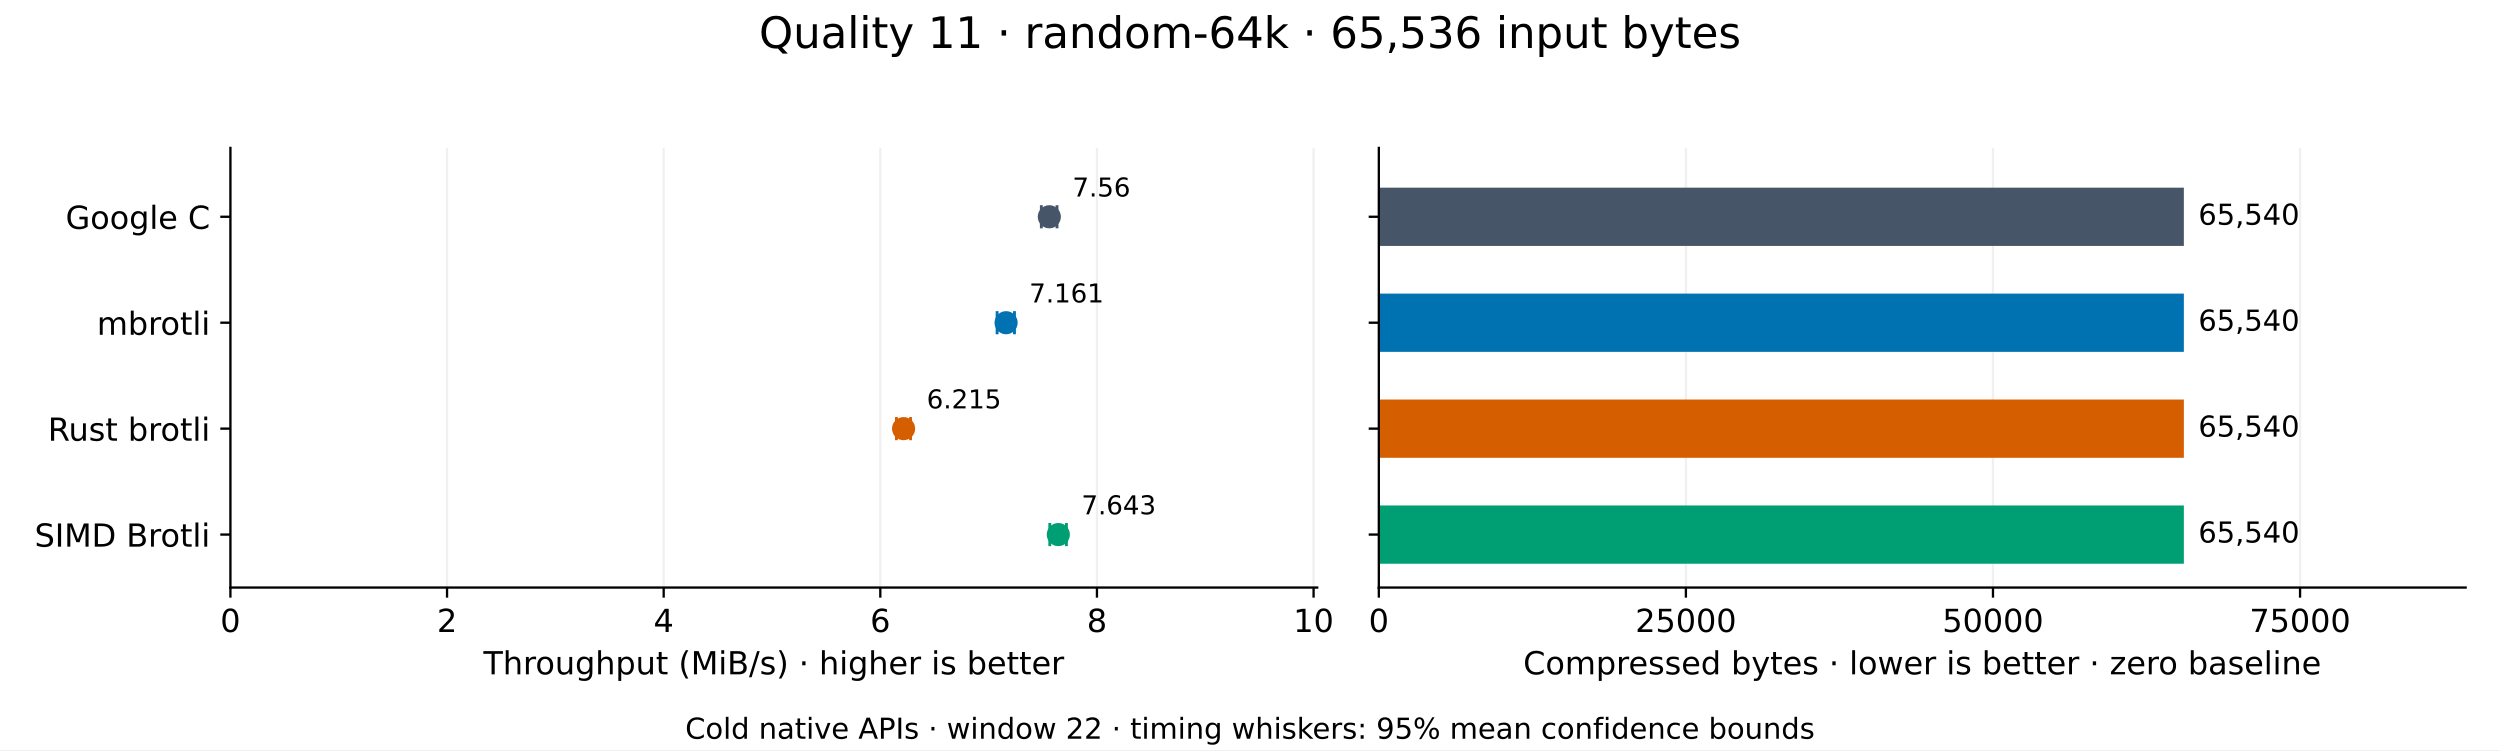
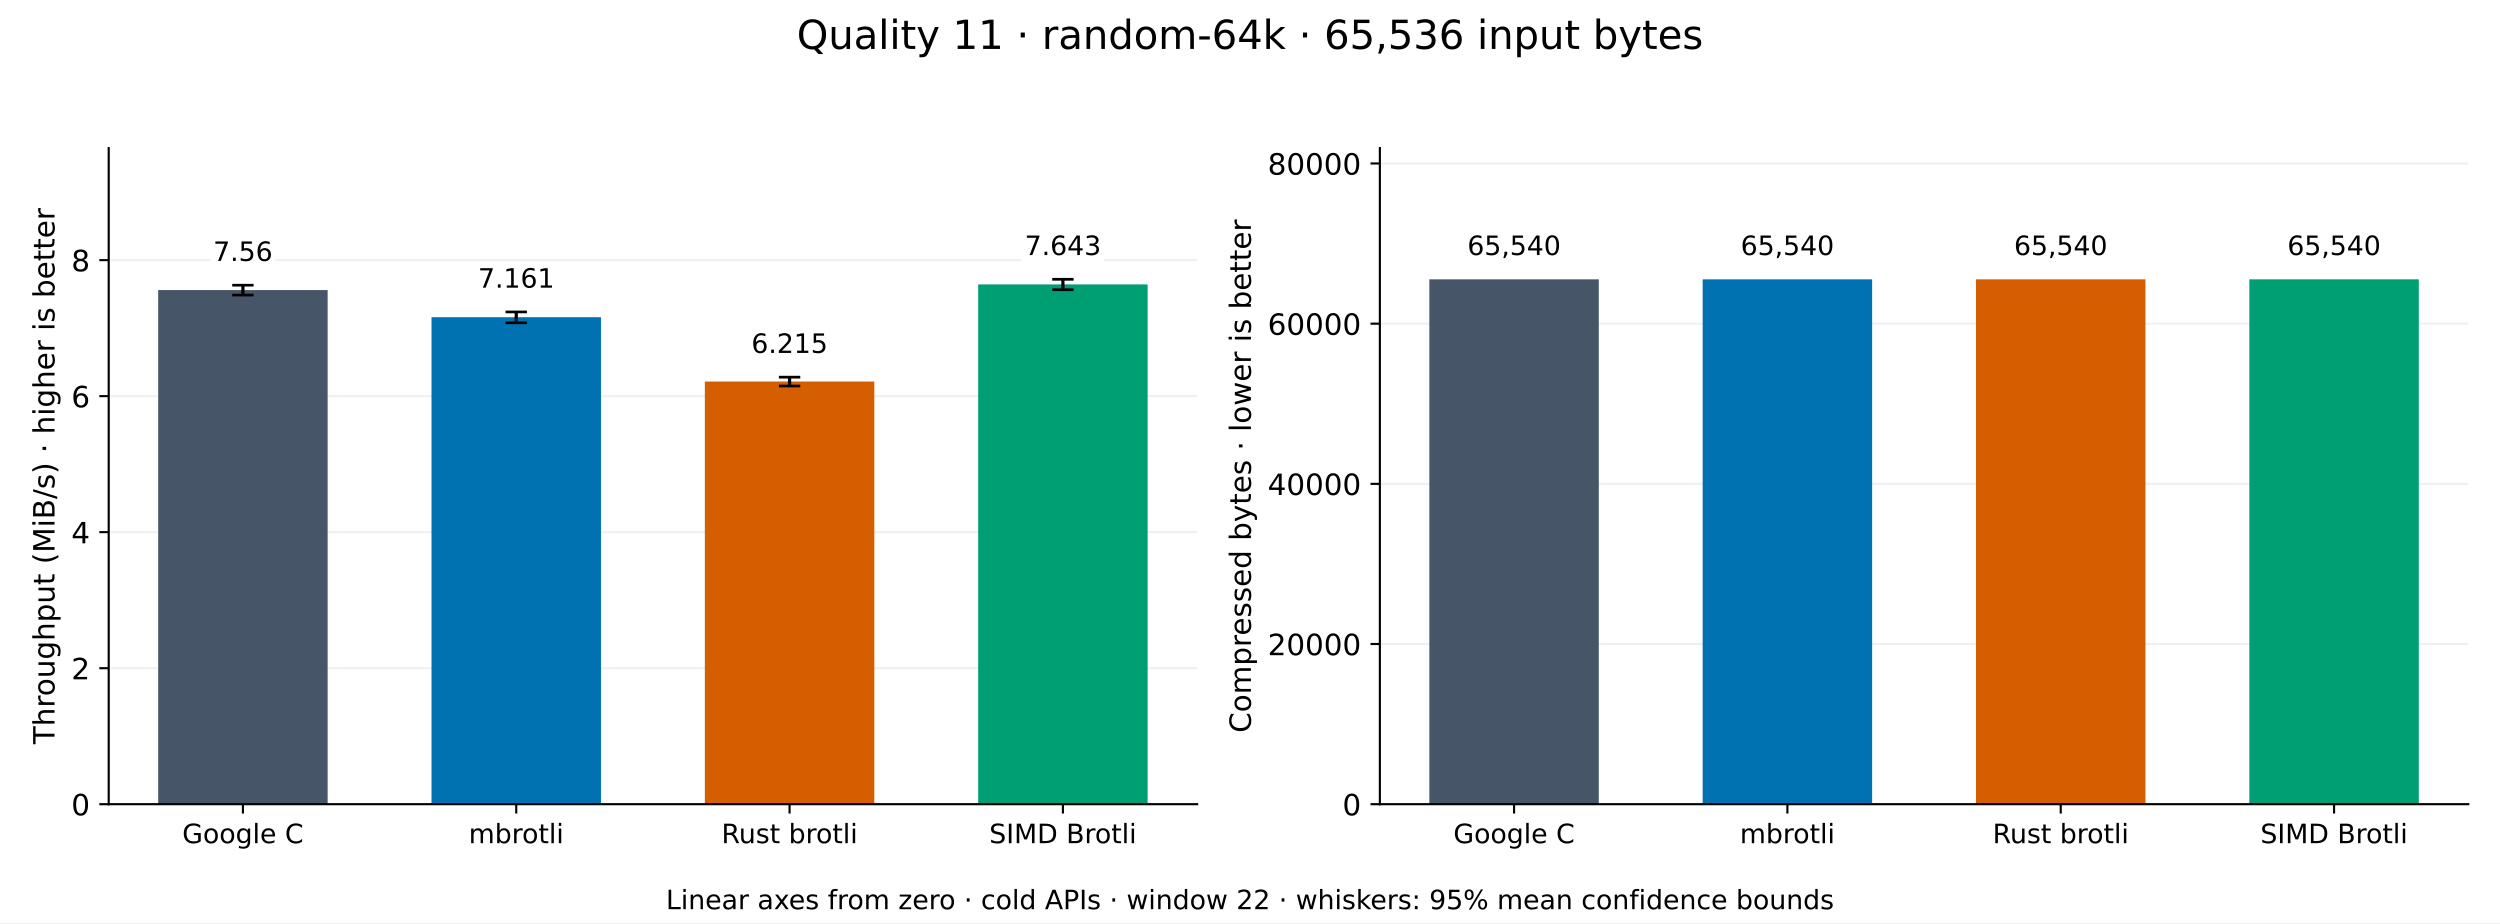
- <svg xmlns="http://www.w3.org/2000/svg" xmlns:xlink="http://www.w3.org/1999/xlink" width="864pt" height="259.2pt" viewBox="0 0 864 259.2" version="1.1">
+ <svg xmlns="http://www.w3.org/2000/svg" xmlns:xlink="http://www.w3.org/1999/xlink" width="936pt" height="345.6pt" viewBox="0 0 936 345.6" version="1.1">
  <defs>
    <style type="text/css">*{stroke-linejoin: round; stroke-linecap: butt}</style>
  </defs>
  <g id="figure_1">
    <g id="patch_1">
-       <path d="M 0 259.2  L 864 259.2  L 864 0  L 0 0  z " style="fill: #ffffff" />
+       <path d="M 0 345.6  L 936 345.6  L 936 0  L 0 0  z " style="fill: #ffffff" />
    </g>
    <g id="axes_1">
      <g id="patch_2">
-         <path d="M 79.63 203.056  L 455.229 203.056  L 455.229 51.12  L 79.63 51.12  z " style="fill: #ffffff" />
+         <path d="M 40.7 301.088  L 448.2 301.088  L 448.2 55.44  L 40.7 55.44  z " style="fill: #ffffff" />
      </g>
      <g id="matplotlib.axis_1">
        <g id="xtick_1">
          <g id="line2d_1">
-             <path d="M 79.63 203.056  L 79.63 51.12  " clip-path="url(#pb1e64dfd3e)" style="fill: none; stroke: #b0b0b0; stroke-opacity: 0.18; stroke-width: 0.8; stroke-linecap: square" />
-           </g>
-           <g id="line2d_2">
            <defs>
              <path id="m3d63aaa0ea" d="M 0 0  L 0 3.5  " style="stroke: #000000; stroke-width: 0.8" />
            </defs>
            <g>
-               <use xlink:href="#m3d63aaa0ea" x="79.63" y="203.056" style="stroke: #000000; stroke-width: 0.8" />
+               <use xlink:href="#m3d63aaa0ea" x="90.947" y="301.088" style="stroke: #000000; stroke-width: 0.8" />
            </g>
          </g>
          <g id="text_1">
-             <text style="font-size: 11px; font-family: 'DejaVu Sans', 'Bitstream Vera Sans', 'Computer Modern Sans Serif', 'Lucida Grande', 'Verdana', 'Geneva', 'Lucid', 'Arial', 'Helvetica', 'Avant Garde', sans-serif; text-anchor: middle" x="79.63" y="218.414" transform="rotate(-0 79.63 218.4143)">0</text>
+             <text style="font-size: 10px; font-family: 'DejaVu Sans', 'Bitstream Vera Sans', 'Computer Modern Sans Serif', 'Lucida Grande', 'Verdana', 'Geneva', 'Lucid', 'Arial', 'Helvetica', 'Avant Garde', sans-serif; text-anchor: middle" x="90.947" y="315.686" transform="rotate(-0 90.94674 315.6864)">Google C</text>
          </g>
        </g>
        <g id="xtick_2">
+           <g id="line2d_2">
+             <g>
+               <use xlink:href="#m3d63aaa0ea" x="193.282" y="301.088" style="stroke: #000000; stroke-width: 0.8" />
+             </g>
+           </g>
+           <g id="text_2">
+             <text style="font-size: 10px; font-family: 'DejaVu Sans', 'Bitstream Vera Sans', 'Computer Modern Sans Serif', 'Lucida Grande', 'Verdana', 'Geneva', 'Lucid', 'Arial', 'Helvetica', 'Avant Garde', sans-serif; text-anchor: middle" x="193.282" y="315.686" transform="rotate(-0 193.2822 315.6864)">mbrotli</text>
+           </g>
+         </g>
+         <g id="xtick_3">
          <g id="line2d_3">
-             <path d="M 154.498 203.056  L 154.498 51.12  " clip-path="url(#pb1e64dfd3e)" style="fill: none; stroke: #b0b0b0; stroke-opacity: 0.18; stroke-width: 0.8; stroke-linecap: square" />
-           </g>
+             <g>
+               <use xlink:href="#m3d63aaa0ea" x="295.618" y="301.088" style="stroke: #000000; stroke-width: 0.8" />
+             </g>
+           </g>
+           <g id="text_3">
+             <text style="font-size: 10px; font-family: 'DejaVu Sans', 'Bitstream Vera Sans', 'Computer Modern Sans Serif', 'Lucida Grande', 'Verdana', 'Geneva', 'Lucid', 'Arial', 'Helvetica', 'Avant Garde', sans-serif; text-anchor: middle" x="295.618" y="315.686" transform="rotate(-0 295.6178 315.6864)">Rust brotli</text>
+           </g>
+         </g>
+         <g id="xtick_4">
          <g id="line2d_4">
            <g>
-               <use xlink:href="#m3d63aaa0ea" x="154.498" y="203.056" style="stroke: #000000; stroke-width: 0.8" />
-             </g>
-           </g>
-           <g id="text_2">
-             <text style="font-size: 11px; font-family: 'DejaVu Sans', 'Bitstream Vera Sans', 'Computer Modern Sans Serif', 'Lucida Grande', 'Verdana', 'Geneva', 'Lucid', 'Arial', 'Helvetica', 'Avant Garde', sans-serif; text-anchor: middle" x="154.498" y="218.414" transform="rotate(-0 154.4984 218.4143)">2</text>
-           </g>
-         </g>
-         <g id="xtick_3">
-           <g id="line2d_5">
-             <path d="M 229.367 203.056  L 229.367 51.12  " clip-path="url(#pb1e64dfd3e)" style="fill: none; stroke: #b0b0b0; stroke-opacity: 0.18; stroke-width: 0.8; stroke-linecap: square" />
-           </g>
-           <g id="line2d_6">
-             <g>
-               <use xlink:href="#m3d63aaa0ea" x="229.367" y="203.056" style="stroke: #000000; stroke-width: 0.8" />
-             </g>
-           </g>
-           <g id="text_3">
-             <text style="font-size: 11px; font-family: 'DejaVu Sans', 'Bitstream Vera Sans', 'Computer Modern Sans Serif', 'Lucida Grande', 'Verdana', 'Geneva', 'Lucid', 'Arial', 'Helvetica', 'Avant Garde', sans-serif; text-anchor: middle" x="229.367" y="218.414" transform="rotate(-0 229.3669 218.4143)">4</text>
-           </g>
-         </g>
-         <g id="xtick_4">
-           <g id="line2d_7">
-             <path d="M 304.235 203.056  L 304.235 51.12  " clip-path="url(#pb1e64dfd3e)" style="fill: none; stroke: #b0b0b0; stroke-opacity: 0.18; stroke-width: 0.8; stroke-linecap: square" />
-           </g>
-           <g id="line2d_8">
-             <g>
-               <use xlink:href="#m3d63aaa0ea" x="304.235" y="203.056" style="stroke: #000000; stroke-width: 0.8" />
+               <use xlink:href="#m3d63aaa0ea" x="397.953" y="301.088" style="stroke: #000000; stroke-width: 0.8" />
            </g>
          </g>
          <g id="text_4">
-             <text style="font-size: 11px; font-family: 'DejaVu Sans', 'Bitstream Vera Sans', 'Computer Modern Sans Serif', 'Lucida Grande', 'Verdana', 'Geneva', 'Lucid', 'Arial', 'Helvetica', 'Avant Garde', sans-serif; text-anchor: middle" x="304.235" y="218.414" transform="rotate(-0 304.2353 218.4143)">6</text>
-           </g>
-         </g>
-         <g id="xtick_5">
-           <g id="line2d_9">
-             <path d="M 379.104 203.056  L 379.104 51.12  " clip-path="url(#pb1e64dfd3e)" style="fill: none; stroke: #b0b0b0; stroke-opacity: 0.18; stroke-width: 0.8; stroke-linecap: square" />
-           </g>
-           <g id="line2d_10">
-             <g>
-               <use xlink:href="#m3d63aaa0ea" x="379.104" y="203.056" style="stroke: #000000; stroke-width: 0.8" />
-             </g>
-           </g>
-           <g id="text_5">
-             <text style="font-size: 11px; font-family: 'DejaVu Sans', 'Bitstream Vera Sans', 'Computer Modern Sans Serif', 'Lucida Grande', 'Verdana', 'Geneva', 'Lucid', 'Arial', 'Helvetica', 'Avant Garde', sans-serif; text-anchor: middle" x="379.104" y="218.414" transform="rotate(-0 379.1037 218.4143)">8</text>
-           </g>
-         </g>
-         <g id="xtick_6">
-           <g id="line2d_11">
-             <path d="M 453.972 203.056  L 453.972 51.12  " clip-path="url(#pb1e64dfd3e)" style="fill: none; stroke: #b0b0b0; stroke-opacity: 0.18; stroke-width: 0.8; stroke-linecap: square" />
-           </g>
-           <g id="line2d_12">
-             <g>
-               <use xlink:href="#m3d63aaa0ea" x="453.972" y="203.056" style="stroke: #000000; stroke-width: 0.8" />
-             </g>
-           </g>
-           <g id="text_6">
-             <text style="font-size: 11px; font-family: 'DejaVu Sans', 'Bitstream Vera Sans', 'Computer Modern Sans Serif', 'Lucida Grande', 'Verdana', 'Geneva', 'Lucid', 'Arial', 'Helvetica', 'Avant Garde', sans-serif; text-anchor: middle" x="453.972" y="218.414" transform="rotate(-0 453.9722 218.4143)">10</text>
-           </g>
-         </g>
-         <g id="text_7">
-           <text style="font-size: 11px; font-family: 'DejaVu Sans', 'Bitstream Vera Sans', 'Computer Modern Sans Serif', 'Lucida Grande', 'Verdana', 'Geneva', 'Lucid', 'Arial', 'Helvetica', 'Avant Garde', sans-serif; text-anchor: middle" x="267.43" y="233.06" transform="rotate(-0 267.4297 233.0602)">Throughput (MiB/s) · higher is better</text>
+             <text style="font-size: 10px; font-family: 'DejaVu Sans', 'Bitstream Vera Sans', 'Computer Modern Sans Serif', 'Lucida Grande', 'Verdana', 'Geneva', 'Lucid', 'Arial', 'Helvetica', 'Avant Garde', sans-serif; text-anchor: middle" x="397.953" y="315.686" transform="rotate(-0 397.9533 315.6864)">SIMD Brotli</text>
+           </g>
        </g>
      </g>
      <g id="matplotlib.axis_2">
        <g id="ytick_1">
-           <g id="line2d_13">
+           <g id="line2d_5">
+             <path d="M 40.7 301.088  L 448.2 301.088  " clip-path="url(#p6d65be8d7a)" style="fill: none; stroke: #b0b0b0; stroke-opacity: 0.18; stroke-width: 0.8; stroke-linecap: square" />
+           </g>
+           <g id="line2d_6">
            <defs>
              <path id="mb6c034703b" d="M 0 0  L -3.5 0  " style="stroke: #000000; stroke-width: 0.8" />
            </defs>
            <g>
-               <use xlink:href="#mb6c034703b" x="79.63" y="74.917" style="stroke: #000000; stroke-width: 0.8" />
+               <use xlink:href="#mb6c034703b" x="40.7" y="301.088" style="stroke: #000000; stroke-width: 0.8" />
+             </g>
+           </g>
+           <g id="text_5">
+             <text style="font-size: 11px; font-family: 'DejaVu Sans', 'Bitstream Vera Sans', 'Computer Modern Sans Serif', 'Lucida Grande', 'Verdana', 'Geneva', 'Lucid', 'Arial', 'Helvetica', 'Avant Garde', sans-serif; text-anchor: end" x="33.7" y="305.267" transform="rotate(-0 33.7 305.2671)">0</text>
+           </g>
+         </g>
+         <g id="ytick_2">
+           <g id="line2d_7">
+             <path d="M 40.7 250.164  L 448.2 250.164  " clip-path="url(#p6d65be8d7a)" style="fill: none; stroke: #b0b0b0; stroke-opacity: 0.18; stroke-width: 0.8; stroke-linecap: square" />
+           </g>
+           <g id="line2d_8">
+             <g>
+               <use xlink:href="#mb6c034703b" x="40.7" y="250.164" style="stroke: #000000; stroke-width: 0.8" />
+             </g>
+           </g>
+           <g id="text_6">
+             <text style="font-size: 11px; font-family: 'DejaVu Sans', 'Bitstream Vera Sans', 'Computer Modern Sans Serif', 'Lucida Grande', 'Verdana', 'Geneva', 'Lucid', 'Arial', 'Helvetica', 'Avant Garde', sans-serif; text-anchor: end" x="33.7" y="254.343" transform="rotate(-0 33.7 254.3434)">2</text>
+           </g>
+         </g>
+         <g id="ytick_3">
+           <g id="line2d_9">
+             <path d="M 40.7 199.24  L 448.2 199.24  " clip-path="url(#p6d65be8d7a)" style="fill: none; stroke: #b0b0b0; stroke-opacity: 0.18; stroke-width: 0.8; stroke-linecap: square" />
+           </g>
+           <g id="line2d_10">
+             <g>
+               <use xlink:href="#mb6c034703b" x="40.7" y="199.24" style="stroke: #000000; stroke-width: 0.8" />
+             </g>
+           </g>
+           <g id="text_7">
+             <text style="font-size: 11px; font-family: 'DejaVu Sans', 'Bitstream Vera Sans', 'Computer Modern Sans Serif', 'Lucida Grande', 'Verdana', 'Geneva', 'Lucid', 'Arial', 'Helvetica', 'Avant Garde', sans-serif; text-anchor: end" x="33.7" y="203.42" transform="rotate(-0 33.7 203.4196)">4</text>
+           </g>
+         </g>
+         <g id="ytick_4">
+           <g id="line2d_11">
+             <path d="M 40.7 148.317  L 448.2 148.317  " clip-path="url(#p6d65be8d7a)" style="fill: none; stroke: #b0b0b0; stroke-opacity: 0.18; stroke-width: 0.8; stroke-linecap: square" />
+           </g>
+           <g id="line2d_12">
+             <g>
+               <use xlink:href="#mb6c034703b" x="40.7" y="148.317" style="stroke: #000000; stroke-width: 0.8" />
            </g>
          </g>
          <g id="text_8">
-             <text style="font-size: 11px; font-family: 'DejaVu Sans', 'Bitstream Vera Sans', 'Computer Modern Sans Serif', 'Lucida Grande', 'Verdana', 'Geneva', 'Lucid', 'Arial', 'Helvetica', 'Avant Garde', sans-serif; text-anchor: end" x="72.63" y="79.096" transform="rotate(-0 72.63 79.09634)">Google C</text>
-           </g>
-         </g>
-         <g id="ytick_2">
+             <text style="font-size: 11px; font-family: 'DejaVu Sans', 'Bitstream Vera Sans', 'Computer Modern Sans Serif', 'Lucida Grande', 'Verdana', 'Geneva', 'Lucid', 'Arial', 'Helvetica', 'Avant Garde', sans-serif; text-anchor: end" x="33.7" y="152.496" transform="rotate(-0 33.7 152.4959)">6</text>
+           </g>
+         </g>
+         <g id="ytick_5">
+           <g id="line2d_13">
+             <path d="M 40.7 97.393  L 448.2 97.393  " clip-path="url(#p6d65be8d7a)" style="fill: none; stroke: #b0b0b0; stroke-opacity: 0.18; stroke-width: 0.8; stroke-linecap: square" />
+           </g>
          <g id="line2d_14">
            <g>
-               <use xlink:href="#mb6c034703b" x="79.63" y="111.528" style="stroke: #000000; stroke-width: 0.8" />
+               <use xlink:href="#mb6c034703b" x="40.7" y="97.393" style="stroke: #000000; stroke-width: 0.8" />
            </g>
          </g>
          <g id="text_9">
-             <text style="font-size: 11px; font-family: 'DejaVu Sans', 'Bitstream Vera Sans', 'Computer Modern Sans Serif', 'Lucida Grande', 'Verdana', 'Geneva', 'Lucid', 'Arial', 'Helvetica', 'Avant Garde', sans-serif; text-anchor: end" x="72.63" y="115.707" transform="rotate(-0 72.63 115.7074)">mbrotli</text>
-           </g>
-         </g>
-         <g id="ytick_3">
-           <g id="line2d_15">
-             <g>
-               <use xlink:href="#mb6c034703b" x="79.63" y="148.139" style="stroke: #000000; stroke-width: 0.8" />
-             </g>
-           </g>
-           <g id="text_10">
-             <text style="font-size: 11px; font-family: 'DejaVu Sans', 'Bitstream Vera Sans', 'Computer Modern Sans Serif', 'Lucida Grande', 'Verdana', 'Geneva', 'Lucid', 'Arial', 'Helvetica', 'Avant Garde', sans-serif; text-anchor: end" x="72.63" y="152.319" transform="rotate(-0 72.63 152.3185)">Rust brotli</text>
-           </g>
-         </g>
-         <g id="ytick_4">
-           <g id="line2d_16">
-             <g>
-               <use xlink:href="#mb6c034703b" x="79.63" y="184.75" style="stroke: #000000; stroke-width: 0.8" />
-             </g>
-           </g>
-           <g id="text_11">
-             <text style="font-size: 11px; font-family: 'DejaVu Sans', 'Bitstream Vera Sans', 'Computer Modern Sans Serif', 'Lucida Grande', 'Verdana', 'Geneva', 'Lucid', 'Arial', 'Helvetica', 'Avant Garde', sans-serif; text-anchor: end" x="72.63" y="188.93" transform="rotate(-0 72.63 188.9296)">SIMD Brotli</text>
-           </g>
-         </g>
+             <text style="font-size: 11px; font-family: 'DejaVu Sans', 'Bitstream Vera Sans', 'Computer Modern Sans Serif', 'Lucida Grande', 'Verdana', 'Geneva', 'Lucid', 'Arial', 'Helvetica', 'Avant Garde', sans-serif; text-anchor: end" x="33.7" y="101.572" transform="rotate(-0 33.7 101.5721)">8</text>
+           </g>
+         </g>
+         <g id="text_10">
+           <text style="font-size: 11px; font-family: 'DejaVu Sans', 'Bitstream Vera Sans', 'Computer Modern Sans Serif', 'Lucida Grande', 'Verdana', 'Geneva', 'Lucid', 'Arial', 'Helvetica', 'Avant Garde', sans-serif; text-anchor: middle" x="20.414" y="178.264" transform="rotate(-90 20.41359 178.264)">Throughput (MiB/s) · higher is better</text>
+         </g>
+       </g>
+       <g id="patch_3">
+         <path d="M 59.223 301.088  L 122.671 301.088  L 122.671 108.59  L 59.223 108.59  z " clip-path="url(#p6d65be8d7a)" style="fill: #475569" />
+       </g>
+       <g id="patch_4">
+         <path d="M 161.558 301.088  L 225.006 301.088  L 225.006 118.749  L 161.558 118.749  z " clip-path="url(#p6d65be8d7a)" style="fill: #0072b2" />
+       </g>
+       <g id="patch_5">
+         <path d="M 263.894 301.088  L 327.342 301.088  L 327.342 142.847  L 263.894 142.847  z " clip-path="url(#p6d65be8d7a)" style="fill: #d55e00" />
+       </g>
+       <g id="patch_6">
+         <path d="M 366.229 301.088  L 429.677 301.088  L 429.677 106.473  L 366.229 106.473  z " clip-path="url(#p6d65be8d7a)" style="fill: #009e73" />
      </g>
      <g id="LineCollection_1">
-         <path d="M 359.888 74.917  L 365.301 74.917  " clip-path="url(#pb1e64dfd3e)" style="fill: none; stroke: #475569; stroke-width: 1.5" />
-       </g>
-       <g id="line2d_17">
+         <path d="M 90.947 110.463  L 90.947 106.781  " clip-path="url(#p6d65be8d7a)" style="fill: none; stroke: #000000; stroke-width: 1.2" />
+         <path d="M 193.282 120.859  L 193.282 116.78  " clip-path="url(#p6d65be8d7a)" style="fill: none; stroke: #000000; stroke-width: 1.2" />
+         <path d="M 295.618 144.529  L 295.618 141.211  " clip-path="url(#p6d65be8d7a)" style="fill: none; stroke: #000000; stroke-width: 1.2" />
+         <path d="M 397.953 108.477  L 397.953 104.57  " clip-path="url(#p6d65be8d7a)" style="fill: none; stroke: #000000; stroke-width: 1.2" />
+       </g>
+       <g id="line2d_15">
        <defs>
-           <path id="m343819dc6d" d="M 0 4  L 0 -4  " style="stroke: #475569" />
+           <path id="ma4d3aa00d3" d="M 4 0  L -4 -0  " style="stroke: #000000" />
        </defs>
-         <g clip-path="url(#pb1e64dfd3e)">
-           <use xlink:href="#m343819dc6d" x="359.888" y="74.917" style="fill: #475569; stroke: #475569" />
-         </g>
-       </g>
-       <g id="line2d_18">
-         <g clip-path="url(#pb1e64dfd3e)">
-           <use xlink:href="#m343819dc6d" x="365.301" y="74.917" style="fill: #475569; stroke: #475569" />
-         </g>
-       </g>
-       <g id="LineCollection_2">
-         <path d="M 344.604 111.528  L 350.601 111.528  " clip-path="url(#pb1e64dfd3e)" style="fill: none; stroke: #0072b2; stroke-width: 1.5" />
-       </g>
-       <g id="line2d_19">
-         <defs>
-           <path id="mbccd0b833d" d="M 0 4  L 0 -4  " style="stroke: #0072b2" />
-         </defs>
-         <g clip-path="url(#pb1e64dfd3e)">
-           <use xlink:href="#mbccd0b833d" x="344.604" y="111.528" style="fill: #0072b2; stroke: #0072b2" />
-         </g>
-       </g>
-       <g id="line2d_20">
-         <g clip-path="url(#pb1e64dfd3e)">
-           <use xlink:href="#mbccd0b833d" x="350.601" y="111.528" style="fill: #0072b2; stroke: #0072b2" />
-         </g>
-       </g>
-       <g id="LineCollection_3">
-         <path d="M 309.804 148.139  L 314.683 148.139  " clip-path="url(#pb1e64dfd3e)" style="fill: none; stroke: #d55e00; stroke-width: 1.5" />
-       </g>
-       <g id="line2d_21">
-         <defs>
-           <path id="mb9350045ea" d="M 0 4  L 0 -4  " style="stroke: #d55e00" />
-         </defs>
-         <g clip-path="url(#pb1e64dfd3e)">
-           <use xlink:href="#mb9350045ea" x="309.804" y="148.139" style="fill: #d55e00; stroke: #d55e00" />
-         </g>
-       </g>
-       <g id="line2d_22">
-         <g clip-path="url(#pb1e64dfd3e)">
-           <use xlink:href="#mb9350045ea" x="314.683" y="148.139" style="fill: #d55e00; stroke: #d55e00" />
-         </g>
-       </g>
-       <g id="LineCollection_4">
-         <path d="M 362.808 184.75  L 368.553 184.75  " clip-path="url(#pb1e64dfd3e)" style="fill: none; stroke: #009e73; stroke-width: 1.5" />
-       </g>
-       <g id="line2d_23">
-         <defs>
-           <path id="md20e1c9300" d="M 0 4  L 0 -4  " style="stroke: #009e73" />
-         </defs>
-         <g clip-path="url(#pb1e64dfd3e)">
-           <use xlink:href="#md20e1c9300" x="362.808" y="184.75" style="fill: #009e73; stroke: #009e73" />
-         </g>
-       </g>
-       <g id="line2d_24">
-         <g clip-path="url(#pb1e64dfd3e)">
-           <use xlink:href="#md20e1c9300" x="368.553" y="184.75" style="fill: #009e73; stroke: #009e73" />
-         </g>
-       </g>
-       <g id="line2d_25">
-         <defs>
-           <path id="m01b95809ec" d="M 0 3.5  C 0.928 3.5 1.819 3.131 2.475 2.475  C 3.131 1.819 3.5 0.928 3.5 0  C 3.5 -0.928 3.131 -1.819 2.475 -2.475  C 1.819 -3.131 0.928 -3.5 0 -3.5  C -0.928 -3.5 -1.819 -3.131 -2.475 -2.475  C -3.131 -1.819 -3.5 -0.928 -3.5 0  C -3.5 0.928 -3.131 1.819 -2.475 2.475  C -1.819 3.131 -0.928 3.5 0 3.5  z " style="stroke: #475569" />
-         </defs>
-         <g clip-path="url(#pb1e64dfd3e)">
-           <use xlink:href="#m01b95809ec" x="362.642" y="74.917" style="fill: #475569; stroke: #475569" />
-         </g>
-       </g>
-       <g id="line2d_26">
-         <defs>
-           <path id="mf6860e5754" d="M 0 3.5  C 0.928 3.5 1.819 3.131 2.475 2.475  C 3.131 1.819 3.5 0.928 3.5 0  C 3.5 -0.928 3.131 -1.819 2.475 -2.475  C 1.819 -3.131 0.928 -3.5 0 -3.5  C -0.928 -3.5 -1.819 -3.131 -2.475 -2.475  C -3.131 -1.819 -3.5 -0.928 -3.5 0  C -3.5 0.928 -3.131 1.819 -2.475 2.475  C -1.819 3.131 -0.928 3.5 0 3.5  z " style="stroke: #0072b2" />
-         </defs>
-         <g clip-path="url(#pb1e64dfd3e)">
-           <use xlink:href="#mf6860e5754" x="347.706" y="111.528" style="fill: #0072b2; stroke: #0072b2" />
-         </g>
-       </g>
-       <g id="line2d_27">
-         <defs>
-           <path id="m3789e0fa28" d="M 0 3.5  C 0.928 3.5 1.819 3.131 2.475 2.475  C 3.131 1.819 3.5 0.928 3.5 0  C 3.5 -0.928 3.131 -1.819 2.475 -2.475  C 1.819 -3.131 0.928 -3.5 0 -3.5  C -0.928 -3.5 -1.819 -3.131 -2.475 -2.475  C -3.131 -1.819 -3.5 -0.928 -3.5 0  C -3.5 0.928 -3.131 1.819 -2.475 2.475  C -1.819 3.131 -0.928 3.5 0 3.5  z " style="stroke: #d55e00" />
-         </defs>
-         <g clip-path="url(#pb1e64dfd3e)">
-           <use xlink:href="#m3789e0fa28" x="312.277" y="148.139" style="fill: #d55e00; stroke: #d55e00" />
-         </g>
-       </g>
-       <g id="line2d_28">
-         <defs>
-           <path id="m137a43ea54" d="M 0 3.5  C 0.928 3.5 1.819 3.131 2.475 2.475  C 3.131 1.819 3.5 0.928 3.5 0  C 3.5 -0.928 3.131 -1.819 2.475 -2.475  C 1.819 -3.131 0.928 -3.5 0 -3.5  C -0.928 -3.5 -1.819 -3.131 -2.475 -2.475  C -3.131 -1.819 -3.5 -0.928 -3.5 0  C -3.5 0.928 -3.131 1.819 -2.475 2.475  C -1.819 3.131 -0.928 3.5 0 3.5  z " style="stroke: #009e73" />
-         </defs>
-         <g clip-path="url(#pb1e64dfd3e)">
-           <use xlink:href="#m137a43ea54" x="365.754" y="184.75" style="fill: #009e73; stroke: #009e73" />
-         </g>
-       </g>
-       <g id="patch_3">
-         <path d="M 79.63 203.056  L 79.63 51.12  " style="fill: none; stroke: #000000; stroke-width: 0.8; stroke-linejoin: miter; stroke-linecap: square" />
-       </g>
-       <g id="patch_4">
-         <path d="M 79.63 203.056  L 455.229 203.056  " style="fill: none; stroke: #000000; stroke-width: 0.8; stroke-linejoin: miter; stroke-linecap: square" />
+         <g clip-path="url(#p6d65be8d7a)">
+           <use xlink:href="#ma4d3aa00d3" x="90.947" y="110.463" style="fill: #1f77b4; stroke: #000000" />
+           <use xlink:href="#ma4d3aa00d3" x="193.282" y="120.859" style="fill: #1f77b4; stroke: #000000" />
+           <use xlink:href="#ma4d3aa00d3" x="295.618" y="144.529" style="fill: #1f77b4; stroke: #000000" />
+           <use xlink:href="#ma4d3aa00d3" x="397.953" y="108.477" style="fill: #1f77b4; stroke: #000000" />
+         </g>
+       </g>
+       <g id="line2d_16">
+         <g clip-path="url(#p6d65be8d7a)">
+           <use xlink:href="#ma4d3aa00d3" x="90.947" y="106.781" style="fill: #1f77b4; stroke: #000000" />
+           <use xlink:href="#ma4d3aa00d3" x="193.282" y="116.78" style="fill: #1f77b4; stroke: #000000" />
+           <use xlink:href="#ma4d3aa00d3" x="295.618" y="141.211" style="fill: #1f77b4; stroke: #000000" />
+           <use xlink:href="#ma4d3aa00d3" x="397.953" y="104.57" style="fill: #1f77b4; stroke: #000000" />
+         </g>
+       </g>
+       <g id="patch_7">
+         <path d="M 40.7 301.088  L 40.7 55.44  " style="fill: none; stroke: #000000; stroke-width: 0.8; stroke-linejoin: miter; stroke-linecap: square" />
+       </g>
+       <g id="patch_8">
+         <path d="M 40.7 301.088  L 448.2 301.088  " style="fill: none; stroke: #000000; stroke-width: 0.8; stroke-linejoin: miter; stroke-linecap: square" />
+       </g>
+       <g id="text_11">
+         <g id="patch_9">
+           <path d="M 78.814 100.781  L 103.08 100.781  L 103.08 89.103  L 78.814 89.103  z " style="fill: #ffffff; opacity: 0.9" />
+         </g>
+         <text style="font-size: 10px; font-family: 'DejaVu Sans', 'Bitstream Vera Sans', 'Computer Modern Sans Serif', 'Lucida Grande', 'Verdana', 'Geneva', 'Lucid', 'Arial', 'Helvetica', 'Avant Garde', sans-serif; text-anchor: middle" x="90.947" y="97.701" transform="rotate(-0 90.94674 97.70137)">7.56</text>
      </g>
      <g id="text_12">
-         <text style="font-size: 9px; font-family: 'DejaVu Sans', 'Bitstream Vera Sans', 'Computer Modern Sans Serif', 'Lucida Grande', 'Verdana', 'Geneva', 'Lucid', 'Arial', 'Helvetica', 'Avant Garde', sans-serif; text-anchor: start" x="370.642" y="67.917" transform="rotate(-0 370.6416 67.9172)">7.56</text>
+         <g id="patch_10">
+           <path d="M 177.968 110.78  L 208.596 110.78  L 208.596 99.101  L 177.968 99.101  z " style="fill: #ffffff; opacity: 0.9" />
+         </g>
+         <text style="font-size: 10px; font-family: 'DejaVu Sans', 'Bitstream Vera Sans', 'Computer Modern Sans Serif', 'Lucida Grande', 'Verdana', 'Geneva', 'Lucid', 'Arial', 'Helvetica', 'Avant Garde', sans-serif; text-anchor: middle" x="193.282" y="107.7" transform="rotate(-0 193.2822 107.6999)">7.161</text>
      </g>
      <g id="text_13">
-         <text style="font-size: 9px; font-family: 'DejaVu Sans', 'Bitstream Vera Sans', 'Computer Modern Sans Serif', 'Lucida Grande', 'Verdana', 'Geneva', 'Lucid', 'Arial', 'Helvetica', 'Avant Garde', sans-serif; text-anchor: start" x="355.706" y="104.528" transform="rotate(-0 355.7059 104.5283)">7.161</text>
+         <g id="patch_11">
+           <path d="M 280.304 135.211  L 310.932 135.211  L 310.932 123.533  L 280.304 123.533  z " style="fill: #ffffff; opacity: 0.9" />
+         </g>
+         <text style="font-size: 10px; font-family: 'DejaVu Sans', 'Bitstream Vera Sans', 'Computer Modern Sans Serif', 'Lucida Grande', 'Verdana', 'Geneva', 'Lucid', 'Arial', 'Helvetica', 'Avant Garde', sans-serif; text-anchor: middle" x="295.618" y="132.131" transform="rotate(-0 295.6178 132.131)">6.215</text>
      </g>
      <g id="text_14">
-         <text style="font-size: 9px; font-family: 'DejaVu Sans', 'Bitstream Vera Sans', 'Computer Modern Sans Serif', 'Lucida Grande', 'Verdana', 'Geneva', 'Lucid', 'Arial', 'Helvetica', 'Avant Garde', sans-serif; text-anchor: start" x="320.277" y="141.139" transform="rotate(-0 320.2768 141.1394)">6.215</text>
-       </g>
-       <g id="text_15">
-         <text style="font-size: 9px; font-family: 'DejaVu Sans', 'Bitstream Vera Sans', 'Computer Modern Sans Serif', 'Lucida Grande', 'Verdana', 'Geneva', 'Lucid', 'Arial', 'Helvetica', 'Avant Garde', sans-serif; text-anchor: start" x="373.754" y="177.75" transform="rotate(-0 373.7541 177.7505)">7.643</text>
+         <g id="patch_12">
+           <path d="M 382.639 98.57  L 413.267 98.57  L 413.267 86.891  L 382.639 86.891  z " style="fill: #ffffff; opacity: 0.9" />
+         </g>
+         <text style="font-size: 10px; font-family: 'DejaVu Sans', 'Bitstream Vera Sans', 'Computer Modern Sans Serif', 'Lucida Grande', 'Verdana', 'Geneva', 'Lucid', 'Arial', 'Helvetica', 'Avant Garde', sans-serif; text-anchor: middle" x="397.953" y="95.49" transform="rotate(-0 397.9533 95.48991)">7.643</text>
      </g>
    </g>
    <g id="axes_2">
-       <g id="patch_5">
-         <path d="M 476.521 203.056  L 852.12 203.056  L 852.12 51.12  L 476.521 51.12  z " style="fill: #ffffff" />
+       <g id="patch_13">
+         <path d="M 516.62 301.088  L 924.12 301.088  L 924.12 55.44  L 516.62 55.44  z " style="fill: #ffffff" />
      </g>
      <g id="matplotlib.axis_3">
+         <g id="xtick_5">
+           <g id="line2d_17">
+             <g>
+               <use xlink:href="#m3d63aaa0ea" x="566.867" y="301.088" style="stroke: #000000; stroke-width: 0.8" />
+             </g>
+           </g>
+           <g id="text_15">
+             <text style="font-size: 10px; font-family: 'DejaVu Sans', 'Bitstream Vera Sans', 'Computer Modern Sans Serif', 'Lucida Grande', 'Verdana', 'Geneva', 'Lucid', 'Arial', 'Helvetica', 'Avant Garde', sans-serif; text-anchor: middle" x="566.867" y="315.686" transform="rotate(-0 566.8667 315.6864)">Google C</text>
+           </g>
+         </g>
+         <g id="xtick_6">
+           <g id="line2d_18">
+             <g>
+               <use xlink:href="#m3d63aaa0ea" x="669.202" y="301.088" style="stroke: #000000; stroke-width: 0.8" />
+             </g>
+           </g>
+           <g id="text_16">
+             <text style="font-size: 10px; font-family: 'DejaVu Sans', 'Bitstream Vera Sans', 'Computer Modern Sans Serif', 'Lucida Grande', 'Verdana', 'Geneva', 'Lucid', 'Arial', 'Helvetica', 'Avant Garde', sans-serif; text-anchor: middle" x="669.202" y="315.686" transform="rotate(-0 669.2022 315.6864)">mbrotli</text>
+           </g>
+         </g>
        <g id="xtick_7">
+           <g id="line2d_19">
+             <g>
+               <use xlink:href="#m3d63aaa0ea" x="771.538" y="301.088" style="stroke: #000000; stroke-width: 0.8" />
+             </g>
+           </g>
+           <g id="text_17">
+             <text style="font-size: 10px; font-family: 'DejaVu Sans', 'Bitstream Vera Sans', 'Computer Modern Sans Serif', 'Lucida Grande', 'Verdana', 'Geneva', 'Lucid', 'Arial', 'Helvetica', 'Avant Garde', sans-serif; text-anchor: middle" x="771.538" y="315.686" transform="rotate(-0 771.5378 315.6864)">Rust brotli</text>
+           </g>
+         </g>
+         <g id="xtick_8">
+           <g id="line2d_20">
+             <g>
+               <use xlink:href="#m3d63aaa0ea" x="873.873" y="301.088" style="stroke: #000000; stroke-width: 0.8" />
+             </g>
+           </g>
+           <g id="text_18">
+             <text style="font-size: 10px; font-family: 'DejaVu Sans', 'Bitstream Vera Sans', 'Computer Modern Sans Serif', 'Lucida Grande', 'Verdana', 'Geneva', 'Lucid', 'Arial', 'Helvetica', 'Avant Garde', sans-serif; text-anchor: middle" x="873.873" y="315.686" transform="rotate(-0 873.8733 315.6864)">SIMD Brotli</text>
+           </g>
+         </g>
+       </g>
+       <g id="matplotlib.axis_4">
+         <g id="ytick_6">
+           <g id="line2d_21">
+             <path d="M 516.62 301.088  L 924.12 301.088  " clip-path="url(#pdd3405b5dc)" style="fill: none; stroke: #b0b0b0; stroke-opacity: 0.18; stroke-width: 0.8; stroke-linecap: square" />
+           </g>
+           <g id="line2d_22">
+             <g>
+               <use xlink:href="#mb6c034703b" x="516.62" y="301.088" style="stroke: #000000; stroke-width: 0.8" />
+             </g>
+           </g>
+           <g id="text_19">
+             <text style="font-size: 11px; font-family: 'DejaVu Sans', 'Bitstream Vera Sans', 'Computer Modern Sans Serif', 'Lucida Grande', 'Verdana', 'Geneva', 'Lucid', 'Arial', 'Helvetica', 'Avant Garde', sans-serif; text-anchor: end" x="509.62" y="305.267" transform="rotate(-0 509.62 305.2671)">0</text>
+           </g>
+         </g>
+         <g id="ytick_7">
+           <g id="line2d_23">
+             <path d="M 516.62 241.119  L 924.12 241.119  " clip-path="url(#pdd3405b5dc)" style="fill: none; stroke: #b0b0b0; stroke-opacity: 0.18; stroke-width: 0.8; stroke-linecap: square" />
+           </g>
+           <g id="line2d_24">
+             <g>
+               <use xlink:href="#mb6c034703b" x="516.62" y="241.119" style="stroke: #000000; stroke-width: 0.8" />
+             </g>
+           </g>
+           <g id="text_20">
+             <text style="font-size: 11px; font-family: 'DejaVu Sans', 'Bitstream Vera Sans', 'Computer Modern Sans Serif', 'Lucida Grande', 'Verdana', 'Geneva', 'Lucid', 'Arial', 'Helvetica', 'Avant Garde', sans-serif; text-anchor: end" x="509.62" y="245.298" transform="rotate(-0 509.62 245.2981)">20000</text>
+           </g>
+         </g>
+         <g id="ytick_8">
+           <g id="line2d_25">
+             <path d="M 516.62 181.15  L 924.12 181.15  " clip-path="url(#pdd3405b5dc)" style="fill: none; stroke: #b0b0b0; stroke-opacity: 0.18; stroke-width: 0.8; stroke-linecap: square" />
+           </g>
+           <g id="line2d_26">
+             <g>
+               <use xlink:href="#mb6c034703b" x="516.62" y="181.15" style="stroke: #000000; stroke-width: 0.8" />
+             </g>
+           </g>
+           <g id="text_21">
+             <text style="font-size: 11px; font-family: 'DejaVu Sans', 'Bitstream Vera Sans', 'Computer Modern Sans Serif', 'Lucida Grande', 'Verdana', 'Geneva', 'Lucid', 'Arial', 'Helvetica', 'Avant Garde', sans-serif; text-anchor: end" x="509.62" y="185.329" transform="rotate(-0 509.62 185.3291)">40000</text>
+           </g>
+         </g>
+         <g id="ytick_9">
+           <g id="line2d_27">
+             <path d="M 516.62 121.181  L 924.12 121.181  " clip-path="url(#pdd3405b5dc)" style="fill: none; stroke: #b0b0b0; stroke-opacity: 0.18; stroke-width: 0.8; stroke-linecap: square" />
+           </g>
+           <g id="line2d_28">
+             <g>
+               <use xlink:href="#mb6c034703b" x="516.62" y="121.181" style="stroke: #000000; stroke-width: 0.8" />
+             </g>
+           </g>
+           <g id="text_22">
+             <text style="font-size: 11px; font-family: 'DejaVu Sans', 'Bitstream Vera Sans', 'Computer Modern Sans Serif', 'Lucida Grande', 'Verdana', 'Geneva', 'Lucid', 'Arial', 'Helvetica', 'Avant Garde', sans-serif; text-anchor: end" x="509.62" y="125.36" transform="rotate(-0 509.62 125.3602)">60000</text>
+           </g>
+         </g>
+         <g id="ytick_10">
          <g id="line2d_29">
-             <path d="M 476.521 203.056  L 476.521 51.12  " clip-path="url(#pc8029c074c)" style="fill: none; stroke: #b0b0b0; stroke-opacity: 0.18; stroke-width: 0.8; stroke-linecap: square" />
+             <path d="M 516.62 61.212  L 924.12 61.212  " clip-path="url(#pdd3405b5dc)" style="fill: none; stroke: #b0b0b0; stroke-opacity: 0.18; stroke-width: 0.8; stroke-linecap: square" />
          </g>
          <g id="line2d_30">
            <g>
-               <use xlink:href="#m3d63aaa0ea" x="476.521" y="203.056" style="stroke: #000000; stroke-width: 0.8" />
-             </g>
-           </g>
-           <g id="text_16">
-             <text style="font-size: 11px; font-family: 'DejaVu Sans', 'Bitstream Vera Sans', 'Computer Modern Sans Serif', 'Lucida Grande', 'Verdana', 'Geneva', 'Lucid', 'Arial', 'Helvetica', 'Avant Garde', sans-serif; text-anchor: middle" x="476.521" y="218.414" transform="rotate(-0 476.5206 218.4143)">0</text>
-           </g>
-         </g>
-         <g id="xtick_8">
-           <g id="line2d_31">
-             <path d="M 582.647 203.056  L 582.647 51.12  " clip-path="url(#pc8029c074c)" style="fill: none; stroke: #b0b0b0; stroke-opacity: 0.18; stroke-width: 0.8; stroke-linecap: square" />
-           </g>
-           <g id="line2d_32">
-             <g>
-               <use xlink:href="#m3d63aaa0ea" x="582.647" y="203.056" style="stroke: #000000; stroke-width: 0.8" />
-             </g>
-           </g>
-           <g id="text_17">
-             <text style="font-size: 11px; font-family: 'DejaVu Sans', 'Bitstream Vera Sans', 'Computer Modern Sans Serif', 'Lucida Grande', 'Verdana', 'Geneva', 'Lucid', 'Arial', 'Helvetica', 'Avant Garde', sans-serif; text-anchor: middle" x="582.647" y="218.414" transform="rotate(-0 582.6473 218.4143)">25000</text>
-           </g>
-         </g>
-         <g id="xtick_9">
-           <g id="line2d_33">
-             <path d="M 688.774 203.056  L 688.774 51.12  " clip-path="url(#pc8029c074c)" style="fill: none; stroke: #b0b0b0; stroke-opacity: 0.18; stroke-width: 0.8; stroke-linecap: square" />
-           </g>
-           <g id="line2d_34">
-             <g>
-               <use xlink:href="#m3d63aaa0ea" x="688.774" y="203.056" style="stroke: #000000; stroke-width: 0.8" />
-             </g>
-           </g>
-           <g id="text_18">
-             <text style="font-size: 11px; font-family: 'DejaVu Sans', 'Bitstream Vera Sans', 'Computer Modern Sans Serif', 'Lucida Grande', 'Verdana', 'Geneva', 'Lucid', 'Arial', 'Helvetica', 'Avant Garde', sans-serif; text-anchor: middle" x="688.774" y="218.414" transform="rotate(-0 688.774 218.4143)">50000</text>
-           </g>
-         </g>
-         <g id="xtick_10">
-           <g id="line2d_35">
-             <path d="M 794.901 203.056  L 794.901 51.12  " clip-path="url(#pc8029c074c)" style="fill: none; stroke: #b0b0b0; stroke-opacity: 0.18; stroke-width: 0.8; stroke-linecap: square" />
-           </g>
-           <g id="line2d_36">
-             <g>
-               <use xlink:href="#m3d63aaa0ea" x="794.901" y="203.056" style="stroke: #000000; stroke-width: 0.8" />
-             </g>
-           </g>
-           <g id="text_19">
-             <text style="font-size: 11px; font-family: 'DejaVu Sans', 'Bitstream Vera Sans', 'Computer Modern Sans Serif', 'Lucida Grande', 'Verdana', 'Geneva', 'Lucid', 'Arial', 'Helvetica', 'Avant Garde', sans-serif; text-anchor: middle" x="794.901" y="218.414" transform="rotate(-0 794.9007 218.4143)">75000</text>
-           </g>
-         </g>
-         <g id="text_20">
-           <text style="font-size: 11px; font-family: 'DejaVu Sans', 'Bitstream Vera Sans', 'Computer Modern Sans Serif', 'Lucida Grande', 'Verdana', 'Geneva', 'Lucid', 'Arial', 'Helvetica', 'Avant Garde', sans-serif; text-anchor: middle" x="664.32" y="233.06" transform="rotate(-0 664.3203 233.0602)">Compressed bytes · lower is better · zero baseline</text>
-         </g>
-       </g>
-       <g id="matplotlib.axis_4">
-         <g id="ytick_5">
-           <g id="line2d_37">
-             <g>
-               <use xlink:href="#mb6c034703b" x="476.521" y="74.917" style="stroke: #000000; stroke-width: 0.8" />
-             </g>
-           </g>
-         </g>
-         <g id="ytick_6">
-           <g id="line2d_38">
-             <g>
-               <use xlink:href="#mb6c034703b" x="476.521" y="111.528" style="stroke: #000000; stroke-width: 0.8" />
-             </g>
-           </g>
-         </g>
-         <g id="ytick_7">
-           <g id="line2d_39">
-             <g>
-               <use xlink:href="#mb6c034703b" x="476.521" y="148.139" style="stroke: #000000; stroke-width: 0.8" />
-             </g>
-           </g>
-         </g>
-         <g id="ytick_8">
-           <g id="line2d_40">
-             <g>
-               <use xlink:href="#mb6c034703b" x="476.521" y="184.75" style="stroke: #000000; stroke-width: 0.8" />
-             </g>
-           </g>
-         </g>
-       </g>
-       <g id="patch_6">
-         <path d="M 476.521 64.849  L 754.742 64.849  L 754.742 84.985  L 476.521 84.985  z " clip-path="url(#pc8029c074c)" style="fill: #475569" />
-       </g>
-       <g id="patch_7">
-         <path d="M 476.521 101.46  L 754.742 101.46  L 754.742 121.596  L 476.521 121.596  z " clip-path="url(#pc8029c074c)" style="fill: #0072b2" />
-       </g>
-       <g id="patch_8">
-         <path d="M 476.521 138.071  L 754.742 138.071  L 754.742 158.207  L 476.521 158.207  z " clip-path="url(#pc8029c074c)" style="fill: #d55e00" />
-       </g>
-       <g id="patch_9">
-         <path d="M 476.521 174.682  L 754.742 174.682  L 754.742 194.819  L 476.521 194.819  z " clip-path="url(#pc8029c074c)" style="fill: #009e73" />
-       </g>
-       <g id="patch_10">
-         <path d="M 476.521 203.056  L 476.521 51.12  " style="fill: none; stroke: #000000; stroke-width: 0.8; stroke-linejoin: miter; stroke-linecap: square" />
-       </g>
-       <g id="patch_11">
-         <path d="M 476.521 203.056  L 852.12 203.056  " style="fill: none; stroke: #000000; stroke-width: 0.8; stroke-linejoin: miter; stroke-linecap: square" />
-       </g>
-       <g id="text_21">
-         <text style="font-size: 10px; font-family: 'DejaVu Sans', 'Bitstream Vera Sans', 'Computer Modern Sans Serif', 'Lucida Grande', 'Verdana', 'Geneva', 'Lucid', 'Arial', 'Helvetica', 'Avant Garde', sans-serif; text-anchor: start" x="759.742" y="77.677" transform="rotate(-0 759.7424 77.67658)">65,540</text>
-       </g>
-       <g id="text_22">
-         <text style="font-size: 10px; font-family: 'DejaVu Sans', 'Bitstream Vera Sans', 'Computer Modern Sans Serif', 'Lucida Grande', 'Verdana', 'Geneva', 'Lucid', 'Arial', 'Helvetica', 'Avant Garde', sans-serif; text-anchor: start" x="759.742" y="114.288" transform="rotate(-0 759.7424 114.2877)">65,540</text>
-       </g>
-       <g id="text_23">
-         <text style="font-size: 10px; font-family: 'DejaVu Sans', 'Bitstream Vera Sans', 'Computer Modern Sans Serif', 'Lucida Grande', 'Verdana', 'Geneva', 'Lucid', 'Arial', 'Helvetica', 'Avant Garde', sans-serif; text-anchor: start" x="759.742" y="150.899" transform="rotate(-0 759.7424 150.8987)">65,540</text>
-       </g>
-       <g id="text_24">
-         <text style="font-size: 10px; font-family: 'DejaVu Sans', 'Bitstream Vera Sans', 'Computer Modern Sans Serif', 'Lucida Grande', 'Verdana', 'Geneva', 'Lucid', 'Arial', 'Helvetica', 'Avant Garde', sans-serif; text-anchor: start" x="759.742" y="187.51" transform="rotate(-0 759.7424 187.5098)">65,540</text>
-       </g>
-     </g>
-     <g id="text_25">
-       <text style="font-size: 15px; font-family: 'DejaVu Sans', 'Bitstream Vera Sans', 'Computer Modern Sans Serif', 'Lucida Grande', 'Verdana', 'Geneva', 'Lucid', 'Arial', 'Helvetica', 'Avant Garde', sans-serif; text-anchor: middle" x="432" y="16.582" transform="rotate(-0 432 16.58166)">Quality 11 · random-64k · 65,536 input bytes</text>
-     </g>
-     <g id="text_26">
-       <text style="font-size: 10px; font-family: 'DejaVu Sans', 'Bitstream Vera Sans', 'Computer Modern Sans Serif', 'Lucida Grande', 'Verdana', 'Geneva', 'Lucid', 'Arial', 'Helvetica', 'Avant Garde', sans-serif; text-anchor: middle" x="432" y="255.312" transform="rotate(-0 432 255.312)">Cold native APIs · window 22 · timing whiskers: 95% mean confidence bounds</text>
+               <use xlink:href="#mb6c034703b" x="516.62" y="61.212" style="stroke: #000000; stroke-width: 0.8" />
+             </g>
+           </g>
+           <g id="text_23">
+             <text style="font-size: 11px; font-family: 'DejaVu Sans', 'Bitstream Vera Sans', 'Computer Modern Sans Serif', 'Lucida Grande', 'Verdana', 'Geneva', 'Lucid', 'Arial', 'Helvetica', 'Avant Garde', sans-serif; text-anchor: end" x="509.62" y="65.391" transform="rotate(-0 509.62 65.39116)">80000</text>
+           </g>
+         </g>
+         <g id="text_24">
+           <text style="font-size: 11px; font-family: 'DejaVu Sans', 'Bitstream Vera Sans', 'Computer Modern Sans Serif', 'Lucida Grande', 'Verdana', 'Geneva', 'Lucid', 'Arial', 'Helvetica', 'Avant Garde', sans-serif; text-anchor: middle" x="468.339" y="178.264" transform="rotate(-90 468.3386 178.264)">Compressed bytes · lower is better</text>
+         </g>
+       </g>
+       <g id="patch_14">
+         <path d="M 535.143 301.088  L 598.591 301.088  L 598.591 104.57  L 535.143 104.57  z " clip-path="url(#pdd3405b5dc)" style="fill: #475569" />
+       </g>
+       <g id="patch_15">
+         <path d="M 637.478 301.088  L 700.926 301.088  L 700.926 104.57  L 637.478 104.57  z " clip-path="url(#pdd3405b5dc)" style="fill: #0072b2" />
+       </g>
+       <g id="patch_16">
+         <path d="M 739.814 301.088  L 803.262 301.088  L 803.262 104.57  L 739.814 104.57  z " clip-path="url(#pdd3405b5dc)" style="fill: #d55e00" />
+       </g>
+       <g id="patch_17">
+         <path d="M 842.149 301.088  L 905.597 301.088  L 905.597 104.57  L 842.149 104.57  z " clip-path="url(#pdd3405b5dc)" style="fill: #009e73" />
+       </g>
+       <g id="patch_18">
+         <path d="M 516.62 301.088  L 516.62 55.44  " style="fill: none; stroke: #000000; stroke-width: 0.8; stroke-linejoin: miter; stroke-linecap: square" />
+       </g>
+       <g id="patch_19">
+         <path d="M 516.62 301.088  L 924.12 301.088  " style="fill: none; stroke: #000000; stroke-width: 0.8; stroke-linejoin: miter; stroke-linecap: square" />
+       </g>
+       <g id="text_25">
+         <g id="patch_20">
+           <path d="M 548.371 98.57  L 585.362 98.57  L 585.362 86.891  L 548.371 86.891  z " style="fill: #ffffff; opacity: 0.9" />
+         </g>
+         <text style="font-size: 10px; font-family: 'DejaVu Sans', 'Bitstream Vera Sans', 'Computer Modern Sans Serif', 'Lucida Grande', 'Verdana', 'Geneva', 'Lucid', 'Arial', 'Helvetica', 'Avant Garde', sans-serif; text-anchor: middle" x="566.867" y="95.49" transform="rotate(-0 566.8667 95.48991)">65,540</text>
+       </g>
+       <g id="text_26">
+         <g id="patch_21">
+           <path d="M 650.707 98.57  L 687.698 98.57  L 687.698 86.891  L 650.707 86.891  z " style="fill: #ffffff; opacity: 0.9" />
+         </g>
+         <text style="font-size: 10px; font-family: 'DejaVu Sans', 'Bitstream Vera Sans', 'Computer Modern Sans Serif', 'Lucida Grande', 'Verdana', 'Geneva', 'Lucid', 'Arial', 'Helvetica', 'Avant Garde', sans-serif; text-anchor: middle" x="669.202" y="95.49" transform="rotate(-0 669.2022 95.48991)">65,540</text>
+       </g>
+       <g id="text_27">
+         <g id="patch_22">
+           <path d="M 753.042 98.57  L 790.033 98.57  L 790.033 86.891  L 753.042 86.891  z " style="fill: #ffffff; opacity: 0.9" />
+         </g>
+         <text style="font-size: 10px; font-family: 'DejaVu Sans', 'Bitstream Vera Sans', 'Computer Modern Sans Serif', 'Lucida Grande', 'Verdana', 'Geneva', 'Lucid', 'Arial', 'Helvetica', 'Avant Garde', sans-serif; text-anchor: middle" x="771.538" y="95.49" transform="rotate(-0 771.5378 95.48991)">65,540</text>
+       </g>
+       <g id="text_28">
+         <g id="patch_23">
+           <path d="M 855.378 98.57  L 892.369 98.57  L 892.369 86.891  L 855.378 86.891  z " style="fill: #ffffff; opacity: 0.9" />
+         </g>
+         <text style="font-size: 10px; font-family: 'DejaVu Sans', 'Bitstream Vera Sans', 'Computer Modern Sans Serif', 'Lucida Grande', 'Verdana', 'Geneva', 'Lucid', 'Arial', 'Helvetica', 'Avant Garde', sans-serif; text-anchor: middle" x="873.873" y="95.49" transform="rotate(-0 873.8733 95.48991)">65,540</text>
+       </g>
+     </g>
+     <g id="text_29">
+       <text style="font-size: 15px; font-family: 'DejaVu Sans', 'Bitstream Vera Sans', 'Computer Modern Sans Serif', 'Lucida Grande', 'Verdana', 'Geneva', 'Lucid', 'Arial', 'Helvetica', 'Avant Garde', sans-serif; text-anchor: middle" x="468" y="18.31" transform="rotate(-0 468 18.30966)">Quality 11 · random-64k · 65,536 input bytes</text>
+     </g>
+     <g id="text_30">
+       <text style="font-size: 10px; font-family: 'DejaVu Sans', 'Bitstream Vera Sans', 'Computer Modern Sans Serif', 'Lucida Grande', 'Verdana', 'Geneva', 'Lucid', 'Arial', 'Helvetica', 'Avant Garde', sans-serif; text-anchor: middle" x="468" y="340.416" transform="rotate(-0 468 340.416)">Linear axes from zero · cold APIs · window 22 · whiskers: 95% mean confidence bounds</text>
    </g>
  </g>
  <defs>
-     <clipPath id="pb1e64dfd3e">
-       <rect x="79.63" y="51.12" width="375.599" height="151.936" />
+     <clipPath id="p6d65be8d7a">
+       <rect x="40.7" y="55.44" width="407.5" height="245.648" />
    </clipPath>
-     <clipPath id="pc8029c074c">
-       <rect x="476.521" y="51.12" width="375.599" height="151.936" />
+     <clipPath id="pdd3405b5dc">
+       <rect x="516.62" y="55.44" width="407.5" height="245.648" />
    </clipPath>
  </defs>
</svg>
